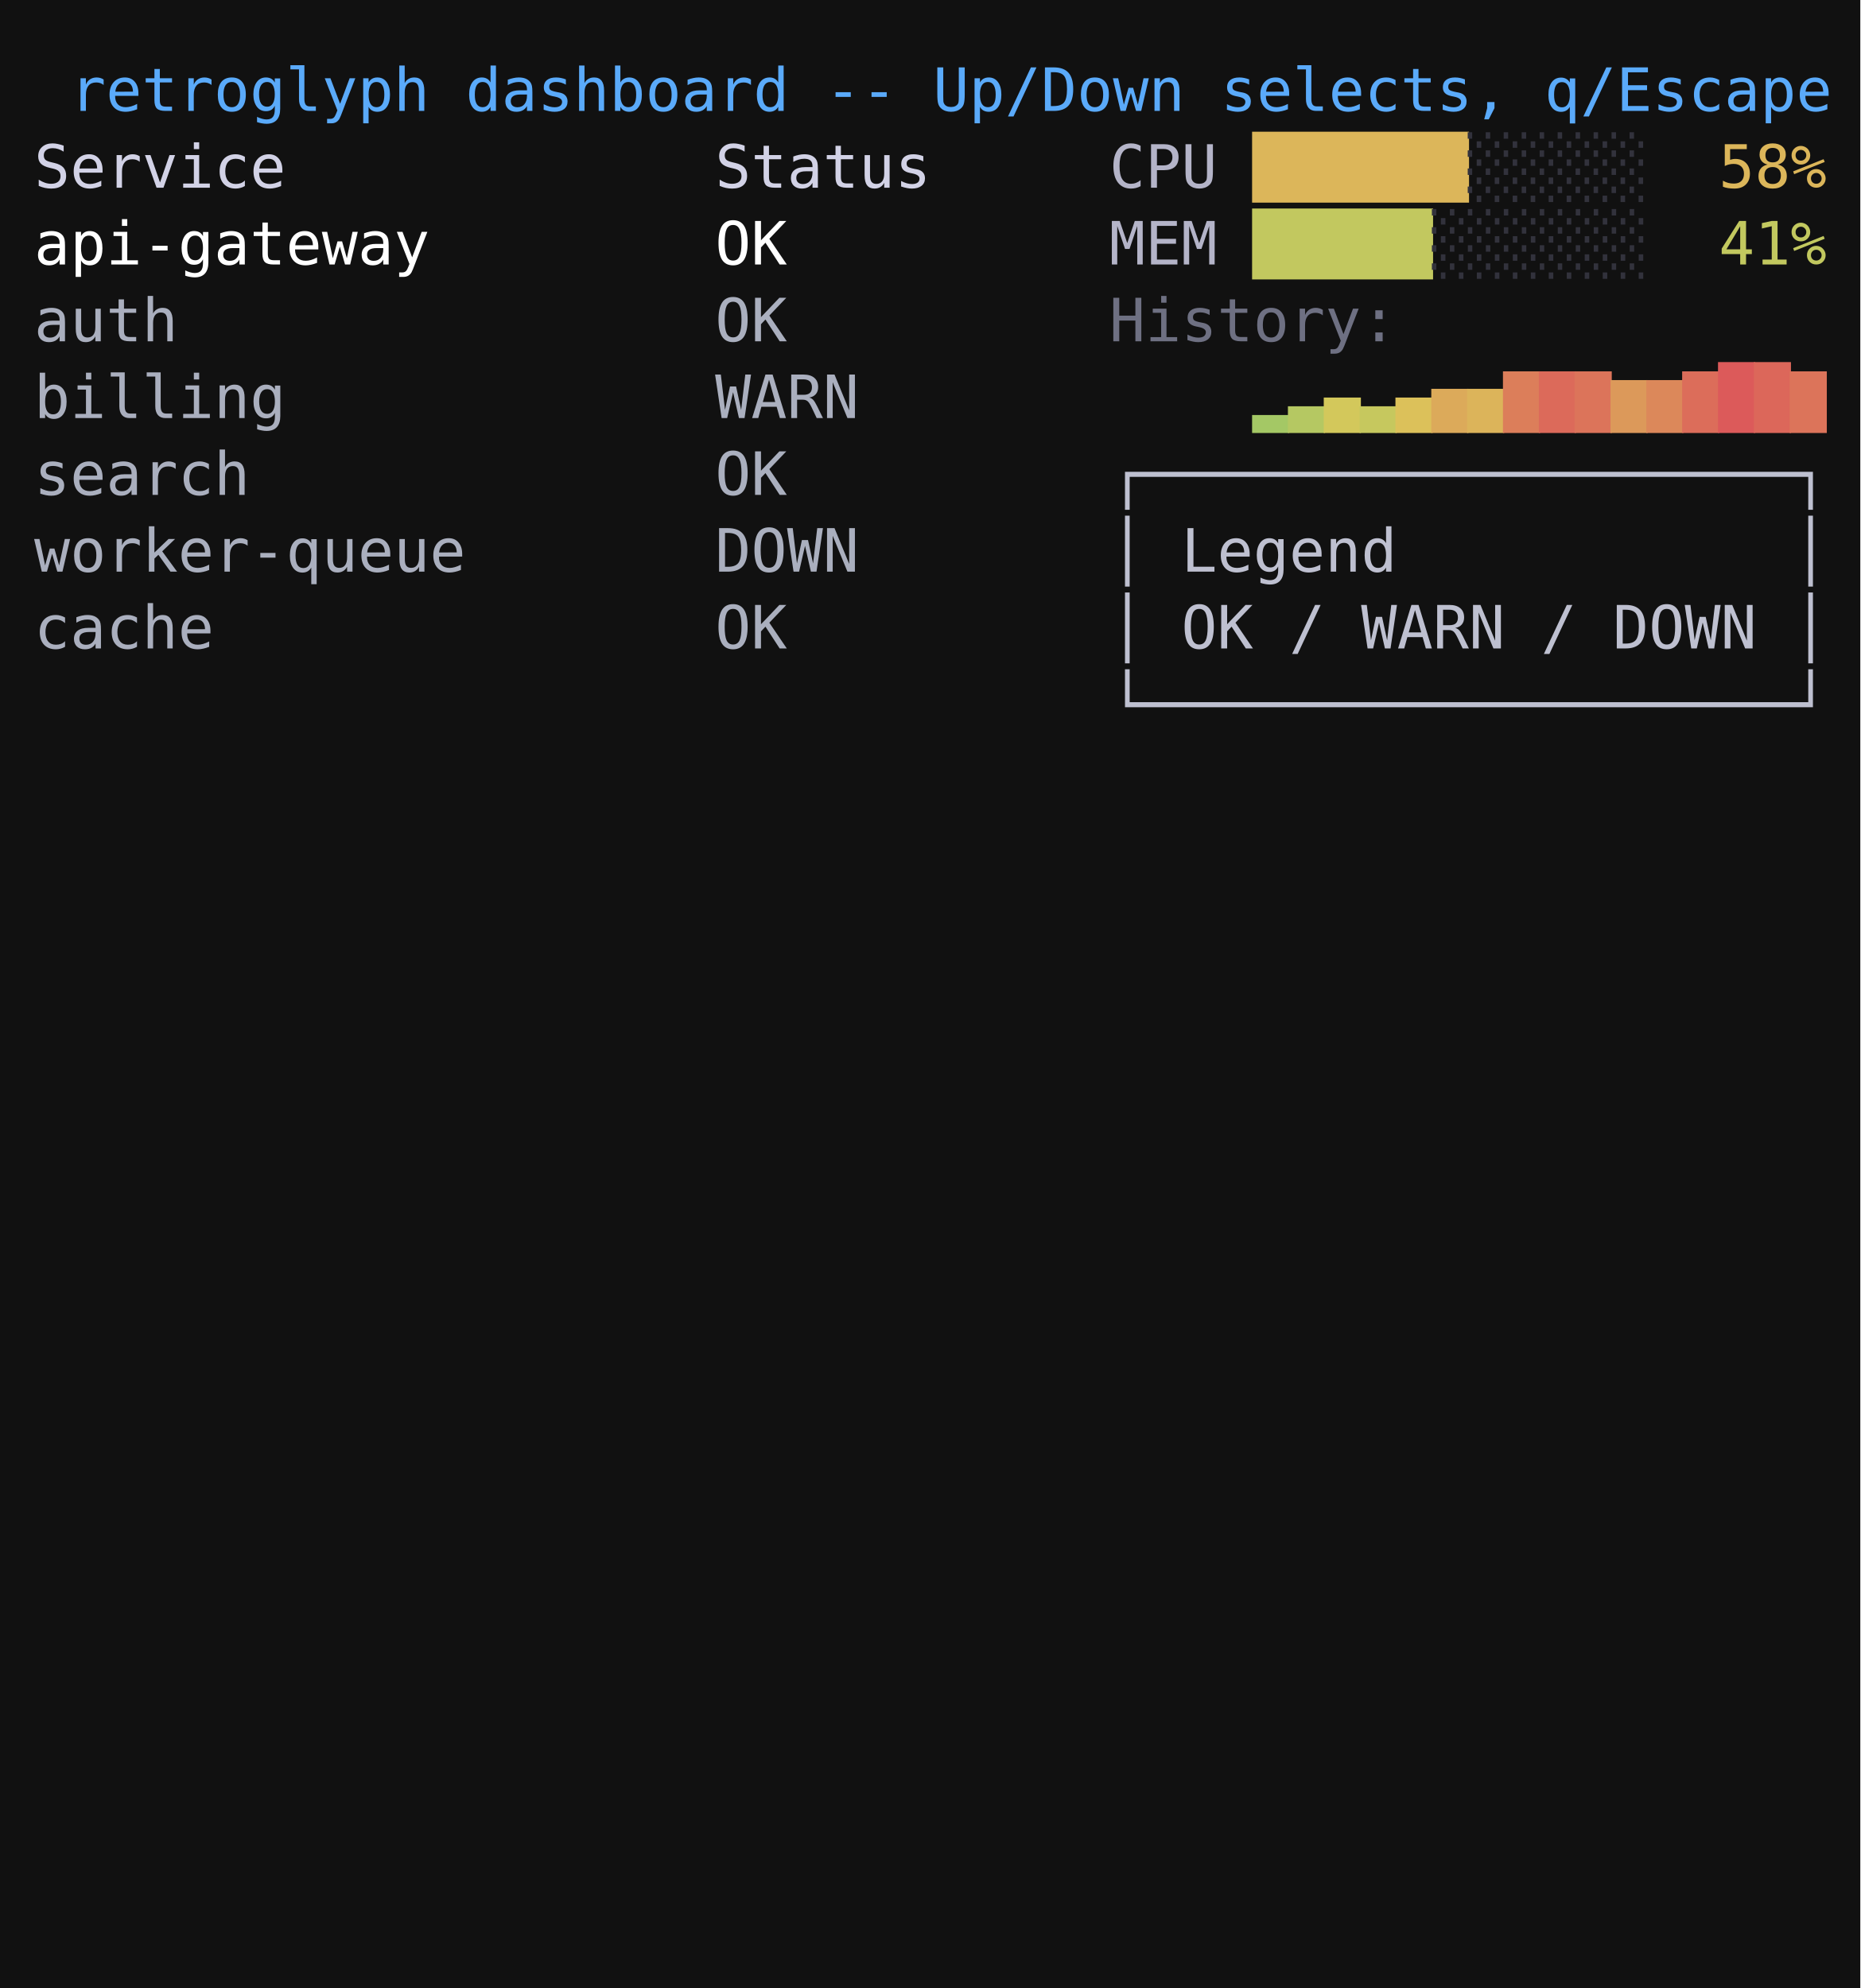
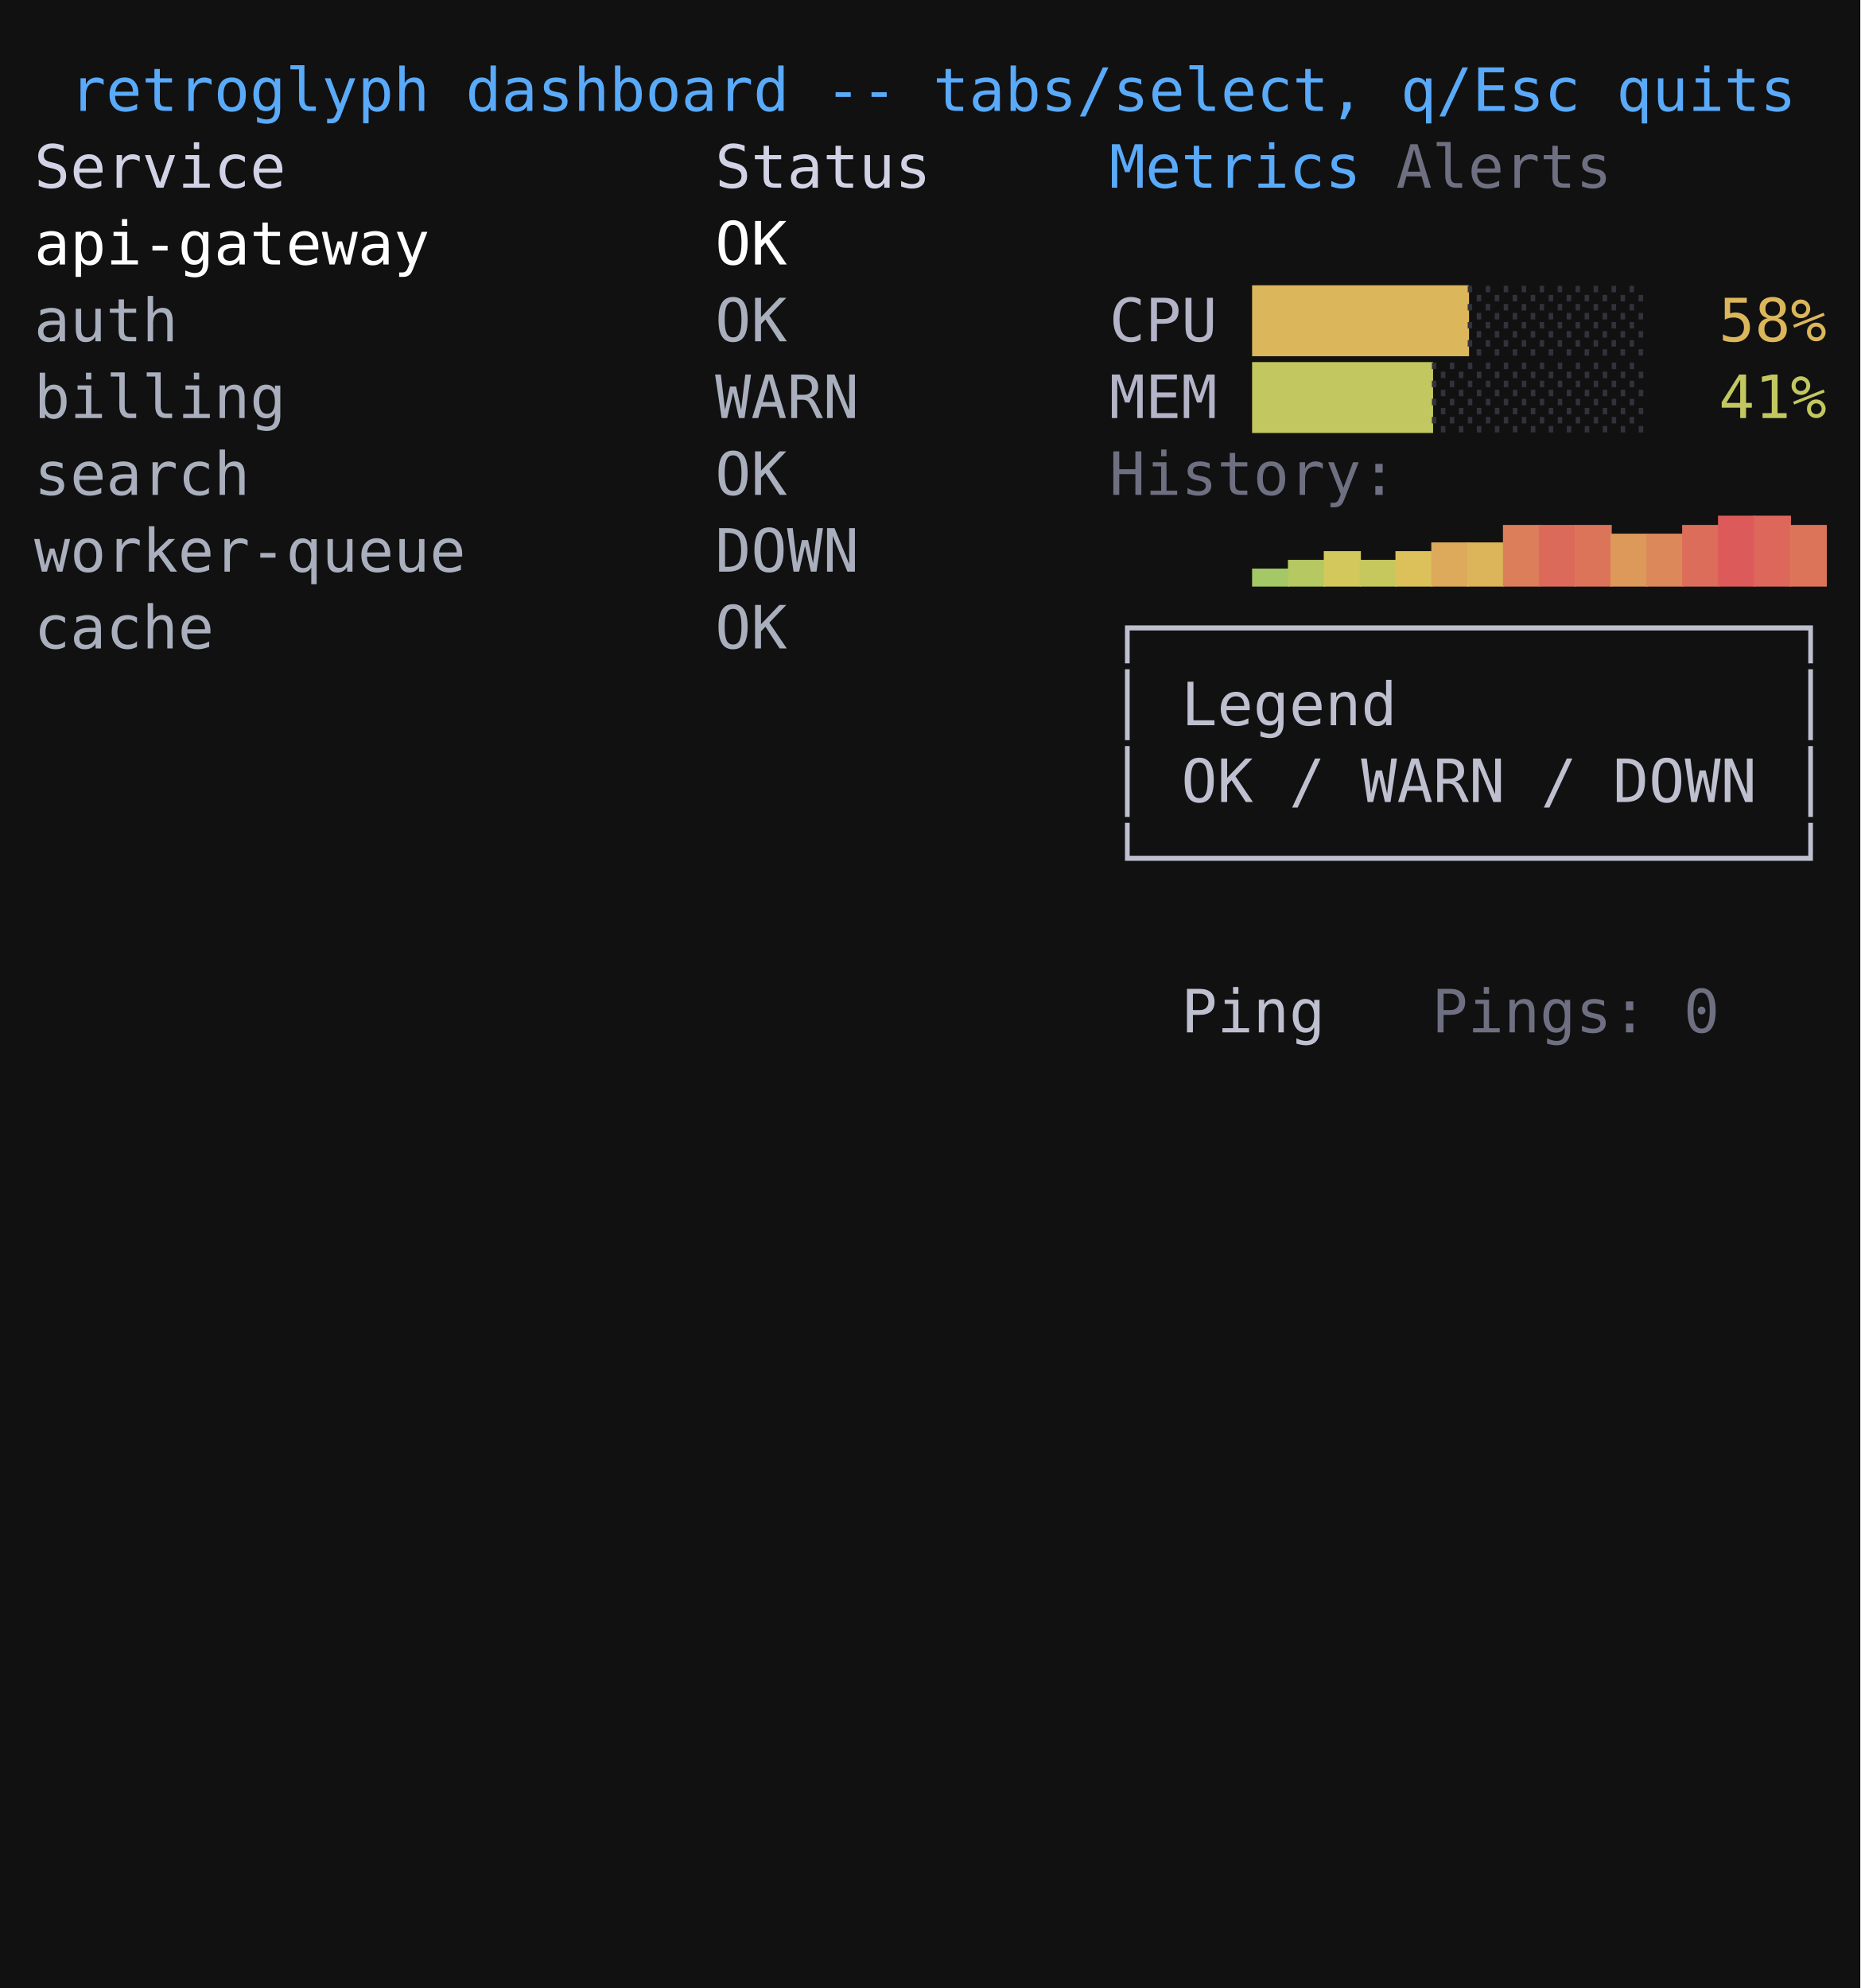
<svg xmlns="http://www.w3.org/2000/svg" width="436" height="466">
  <rect width="100%" height="100%" fill="#111111" />
  <text font-family="monospace" font-size="14" y="26.0" xml:space="preserve">
    <tspan fill="#cccccc" x="8.0"> </tspan>
-     <tspan fill="#5aaafa" x="16.4">retroglyph dashboard -- Up/Down selects, q/Escape</tspan>
+     <tspan fill="#5aaafa" x="16.4">retroglyph dashboard -- tabs/select, q/Esc quits</tspan>
+     <tspan fill="#cccccc" x="419.6"> </tspan>
  </text>
  <text font-family="monospace" font-size="14" y="44.0" xml:space="preserve">
    <tspan fill="#d2d2e6" x="8.0">Service</tspan>
    <tspan fill="#cccccc" x="66.8">            </tspan>
    <tspan fill="#d2d2e6" x="167.6">Status</tspan>
    <tspan fill="#cccccc" x="218.0">     </tspan>
+     <tspan fill="#5aaafa" x="260.0" style="background:#161620">Metrics</tspan>
+     <tspan fill="#cccccc" x="318.8"> </tspan>
+     <tspan fill="#6e7082" x="327.2">Alerts</tspan>
+     <tspan fill="#cccccc" x="377.6">      </tspan>
+   </text>
+   <text font-family="monospace" font-size="14" y="62.0" xml:space="preserve">
+     <tspan fill="#ffffff" x="8.0" style="background:#283c5a">api-gateway</tspan>
+     <tspan fill="#cccccc" x="100.4" style="background:#283c5a">        </tspan>
+     <tspan fill="#ffffff" x="167.6" style="background:#283c5a">OK</tspan>
+     <tspan fill="#cccccc" x="184.4" style="background:#283c5a">         </tspan>
+     <tspan fill="#cccccc" x="260.0">                    </tspan>
+   </text>
+   <text font-family="monospace" font-size="14" y="80.0" xml:space="preserve">
+     <tspan fill="#aaafbe" x="8.0">auth</tspan>
+     <tspan fill="#cccccc" x="41.6">               </tspan>
+     <tspan fill="#aaafbe" x="167.6">OK</tspan>
+     <tspan fill="#cccccc" x="184.4">         </tspan>
    <tspan fill="#b4b4c8" x="260.0">CPU</tspan>
    <tspan fill="#cccccc" x="285.2"> </tspan>
    <tspan fill="#dcb65a" x="293.6">██████</tspan>
    <tspan fill="#32323c" x="344.0">░░░░░</tspan>
    <tspan fill="#cccccc" x="386.0"> </tspan>
    <tspan fill="#dcb65a" x="394.4"> 58%</tspan>
  </text>
-   <text font-family="monospace" font-size="14" y="62.0" xml:space="preserve">
-     <tspan fill="#ffffff" x="8.0" style="background:#283c5a">api-gateway</tspan>
-     <tspan fill="#cccccc" x="100.4" style="background:#283c5a">        </tspan>
-     <tspan fill="#ffffff" x="167.6" style="background:#283c5a">OK</tspan>
-     <tspan fill="#cccccc" x="184.4" style="background:#283c5a">         </tspan>
+   <text font-family="monospace" font-size="14" y="98.0" xml:space="preserve">
+     <tspan fill="#aaafbe" x="8.0">billing</tspan>
+     <tspan fill="#cccccc" x="66.8">            </tspan>
+     <tspan fill="#aaafbe" x="167.6">WARN</tspan>
+     <tspan fill="#cccccc" x="201.2">       </tspan>
    <tspan fill="#b4b4c8" x="260.0">MEM</tspan>
    <tspan fill="#cccccc" x="285.2"> </tspan>
    <tspan fill="#c2c85f" x="293.6">█████</tspan>
    <tspan fill="#32323c" x="335.6">░░░░░░</tspan>
    <tspan fill="#cccccc" x="386.0"> </tspan>
    <tspan fill="#c2c85f" x="394.4"> 41%</tspan>
  </text>
-   <text font-family="monospace" font-size="14" y="80.0" xml:space="preserve">
-     <tspan fill="#aaafbe" x="8.0">auth</tspan>
-     <tspan fill="#cccccc" x="41.6">               </tspan>
+   <text font-family="monospace" font-size="14" y="116.0" xml:space="preserve">
+     <tspan fill="#aaafbe" x="8.0">search</tspan>
+     <tspan fill="#cccccc" x="58.4">             </tspan>
    <tspan fill="#aaafbe" x="167.6">OK</tspan>
    <tspan fill="#cccccc" x="184.4">         </tspan>
    <tspan fill="#6e7082" x="260.0">History:</tspan>
    <tspan fill="#cccccc" x="327.2">            </tspan>
  </text>
-   <text font-family="monospace" font-size="14" y="98.0" xml:space="preserve">
-     <tspan fill="#aaafbe" x="8.0">billing</tspan>
-     <tspan fill="#cccccc" x="66.8">            </tspan>
-     <tspan fill="#aaafbe" x="167.6">WARN</tspan>
+   <text font-family="monospace" font-size="14" y="134.0" xml:space="preserve">
+     <tspan fill="#aaafbe" x="8.0">worker-queue</tspan>
+     <tspan fill="#cccccc" x="108.8">       </tspan>
+     <tspan fill="#aaafbe" x="167.6">DOWN</tspan>
    <tspan fill="#cccccc" x="201.2">           </tspan>
    <tspan fill="#a4c865" x="293.6">▂</tspan>
    <tspan fill="#b5c862" x="302.0">▃</tspan>
    <tspan fill="#d3c85b" x="310.4">▄</tspan>
    <tspan fill="#c6c85e" x="318.8">▃</tspan>
    <tspan fill="#dcc15a" x="327.2">▄</tspan>
    <tspan fill="#dcaa5a" x="335.6">▅</tspan>
    <tspan fill="#dcb45a" x="344.0">▅</tspan>
    <tspan fill="#dc7e5a" x="352.4">▇</tspan>
    <tspan fill="#dc6a5a" x="360.8">▇</tspan>
    <tspan fill="#dc745a" x="369.2">▇</tspan>
    <tspan fill="#dc995a" x="377.6">▆</tspan>
    <tspan fill="#dc885a" x="386.0">▆</tspan>
    <tspan fill="#dc6d5a" x="394.4">▇</tspan>
    <tspan fill="#dc5a5a" x="402.8">█</tspan>
    <tspan fill="#dc675a" x="411.2">█</tspan>
    <tspan fill="#dc745a" x="419.6">▇</tspan>
  </text>
-   <text font-family="monospace" font-size="14" y="116.0" xml:space="preserve">
-     <tspan fill="#aaafbe" x="8.0">search</tspan>
-     <tspan fill="#cccccc" x="58.4">             </tspan>
-     <tspan fill="#aaafbe" x="167.6">OK</tspan>
-     <tspan fill="#cccccc" x="184.4">         </tspan>
-     <tspan fill="#bec0d0" x="260.0" style="background:#161620">┌──────────────────┐</tspan>
-   </text>
-   <text font-family="monospace" font-size="14" y="134.0" xml:space="preserve">
-     <tspan fill="#aaafbe" x="8.0">worker-queue</tspan>
-     <tspan fill="#cccccc" x="108.8">       </tspan>
-     <tspan fill="#aaafbe" x="167.6">DOWN</tspan>
-     <tspan fill="#cccccc" x="201.2">       </tspan>
-     <tspan fill="#bec0d0" x="260.0" style="background:#161620">│ Legend           │</tspan>
-   </text>
  <text font-family="monospace" font-size="14" y="152.0" xml:space="preserve">
    <tspan fill="#aaafbe" x="8.0">cache</tspan>
    <tspan fill="#cccccc" x="50.0">              </tspan>
    <tspan fill="#aaafbe" x="167.6">OK</tspan>
    <tspan fill="#cccccc" x="184.4">         </tspan>
-     <tspan fill="#bec0d0" x="260.0" style="background:#161620">│ OK / WARN / DOWN │</tspan>
+     <tspan fill="#bec0d0" x="260.0" style="background:#161620">┌──────────────────┐</tspan>
  </text>
  <text font-family="monospace" font-size="14" y="170.0" xml:space="preserve">
    <tspan fill="#cccccc" x="8.0">                              </tspan>
-     <tspan fill="#bec0d0" x="260.0" style="background:#161620">└──────────────────┘</tspan>
+     <tspan fill="#bec0d0" x="260.0" style="background:#161620">│ Legend           │</tspan>
  </text>
  <text font-family="monospace" font-size="14" y="188.0" xml:space="preserve">
-     <tspan fill="#cccccc" x="8.0">                                                  </tspan>
+     <tspan fill="#cccccc" x="8.0">                              </tspan>
+     <tspan fill="#bec0d0" x="260.0" style="background:#161620">│ OK / WARN / DOWN │</tspan>
  </text>
  <text font-family="monospace" font-size="14" y="206.0" xml:space="preserve">
-     <tspan fill="#cccccc" x="8.0">                                                  </tspan>
+     <tspan fill="#cccccc" x="8.0">                              </tspan>
+     <tspan fill="#bec0d0" x="260.0" style="background:#161620">└──────────────────┘</tspan>
  </text>
  <text font-family="monospace" font-size="14" y="224.0" xml:space="preserve">
    <tspan fill="#cccccc" x="8.0">                                                  </tspan>
  </text>
  <text font-family="monospace" font-size="14" y="242.0" xml:space="preserve">
-     <tspan fill="#cccccc" x="8.0">                                                  </tspan>
+     <tspan fill="#cccccc" x="8.0">                              </tspan>
+     <tspan fill="#bec0d0" x="260.0" style="background:#161620">  Ping  </tspan>
+     <tspan fill="#cccccc" x="327.2"> </tspan>
+     <tspan fill="#6e7082" x="335.6">Pings: 0</tspan>
+     <tspan fill="#cccccc" x="402.8">   </tspan>
  </text>
  <text font-family="monospace" font-size="14" y="260.0" xml:space="preserve">
    <tspan fill="#cccccc" x="8.0">                                                  </tspan>
  </text>
  <text font-family="monospace" font-size="14" y="278.0" xml:space="preserve">
    <tspan fill="#cccccc" x="8.0">                                                  </tspan>
  </text>
  <text font-family="monospace" font-size="14" y="296.0" xml:space="preserve">
    <tspan fill="#cccccc" x="8.0">                                                  </tspan>
  </text>
  <text font-family="monospace" font-size="14" y="314.0" xml:space="preserve">
    <tspan fill="#cccccc" x="8.0">                                                  </tspan>
  </text>
  <text font-family="monospace" font-size="14" y="332.0" xml:space="preserve">
    <tspan fill="#cccccc" x="8.0">                                                  </tspan>
  </text>
  <text font-family="monospace" font-size="14" y="350.0" xml:space="preserve">
    <tspan fill="#cccccc" x="8.0">                                                  </tspan>
  </text>
  <text font-family="monospace" font-size="14" y="368.0" xml:space="preserve">
    <tspan fill="#cccccc" x="8.0">                                                  </tspan>
  </text>
  <text font-family="monospace" font-size="14" y="386.0" xml:space="preserve">
    <tspan fill="#cccccc" x="8.0">                                                  </tspan>
  </text>
  <text font-family="monospace" font-size="14" y="404.0" xml:space="preserve">
    <tspan fill="#cccccc" x="8.0">                                                  </tspan>
  </text>
  <text font-family="monospace" font-size="14" y="422.0" xml:space="preserve">
    <tspan fill="#cccccc" x="8.0">                                                  </tspan>
  </text>
  <text font-family="monospace" font-size="14" y="440.0" xml:space="preserve">
    <tspan fill="#cccccc" x="8.0">                                                  </tspan>
  </text>
  <text font-family="monospace" font-size="14" y="458.0" xml:space="preserve">
    <tspan fill="#cccccc" x="8.0">                                                  </tspan>
  </text>
</svg>
